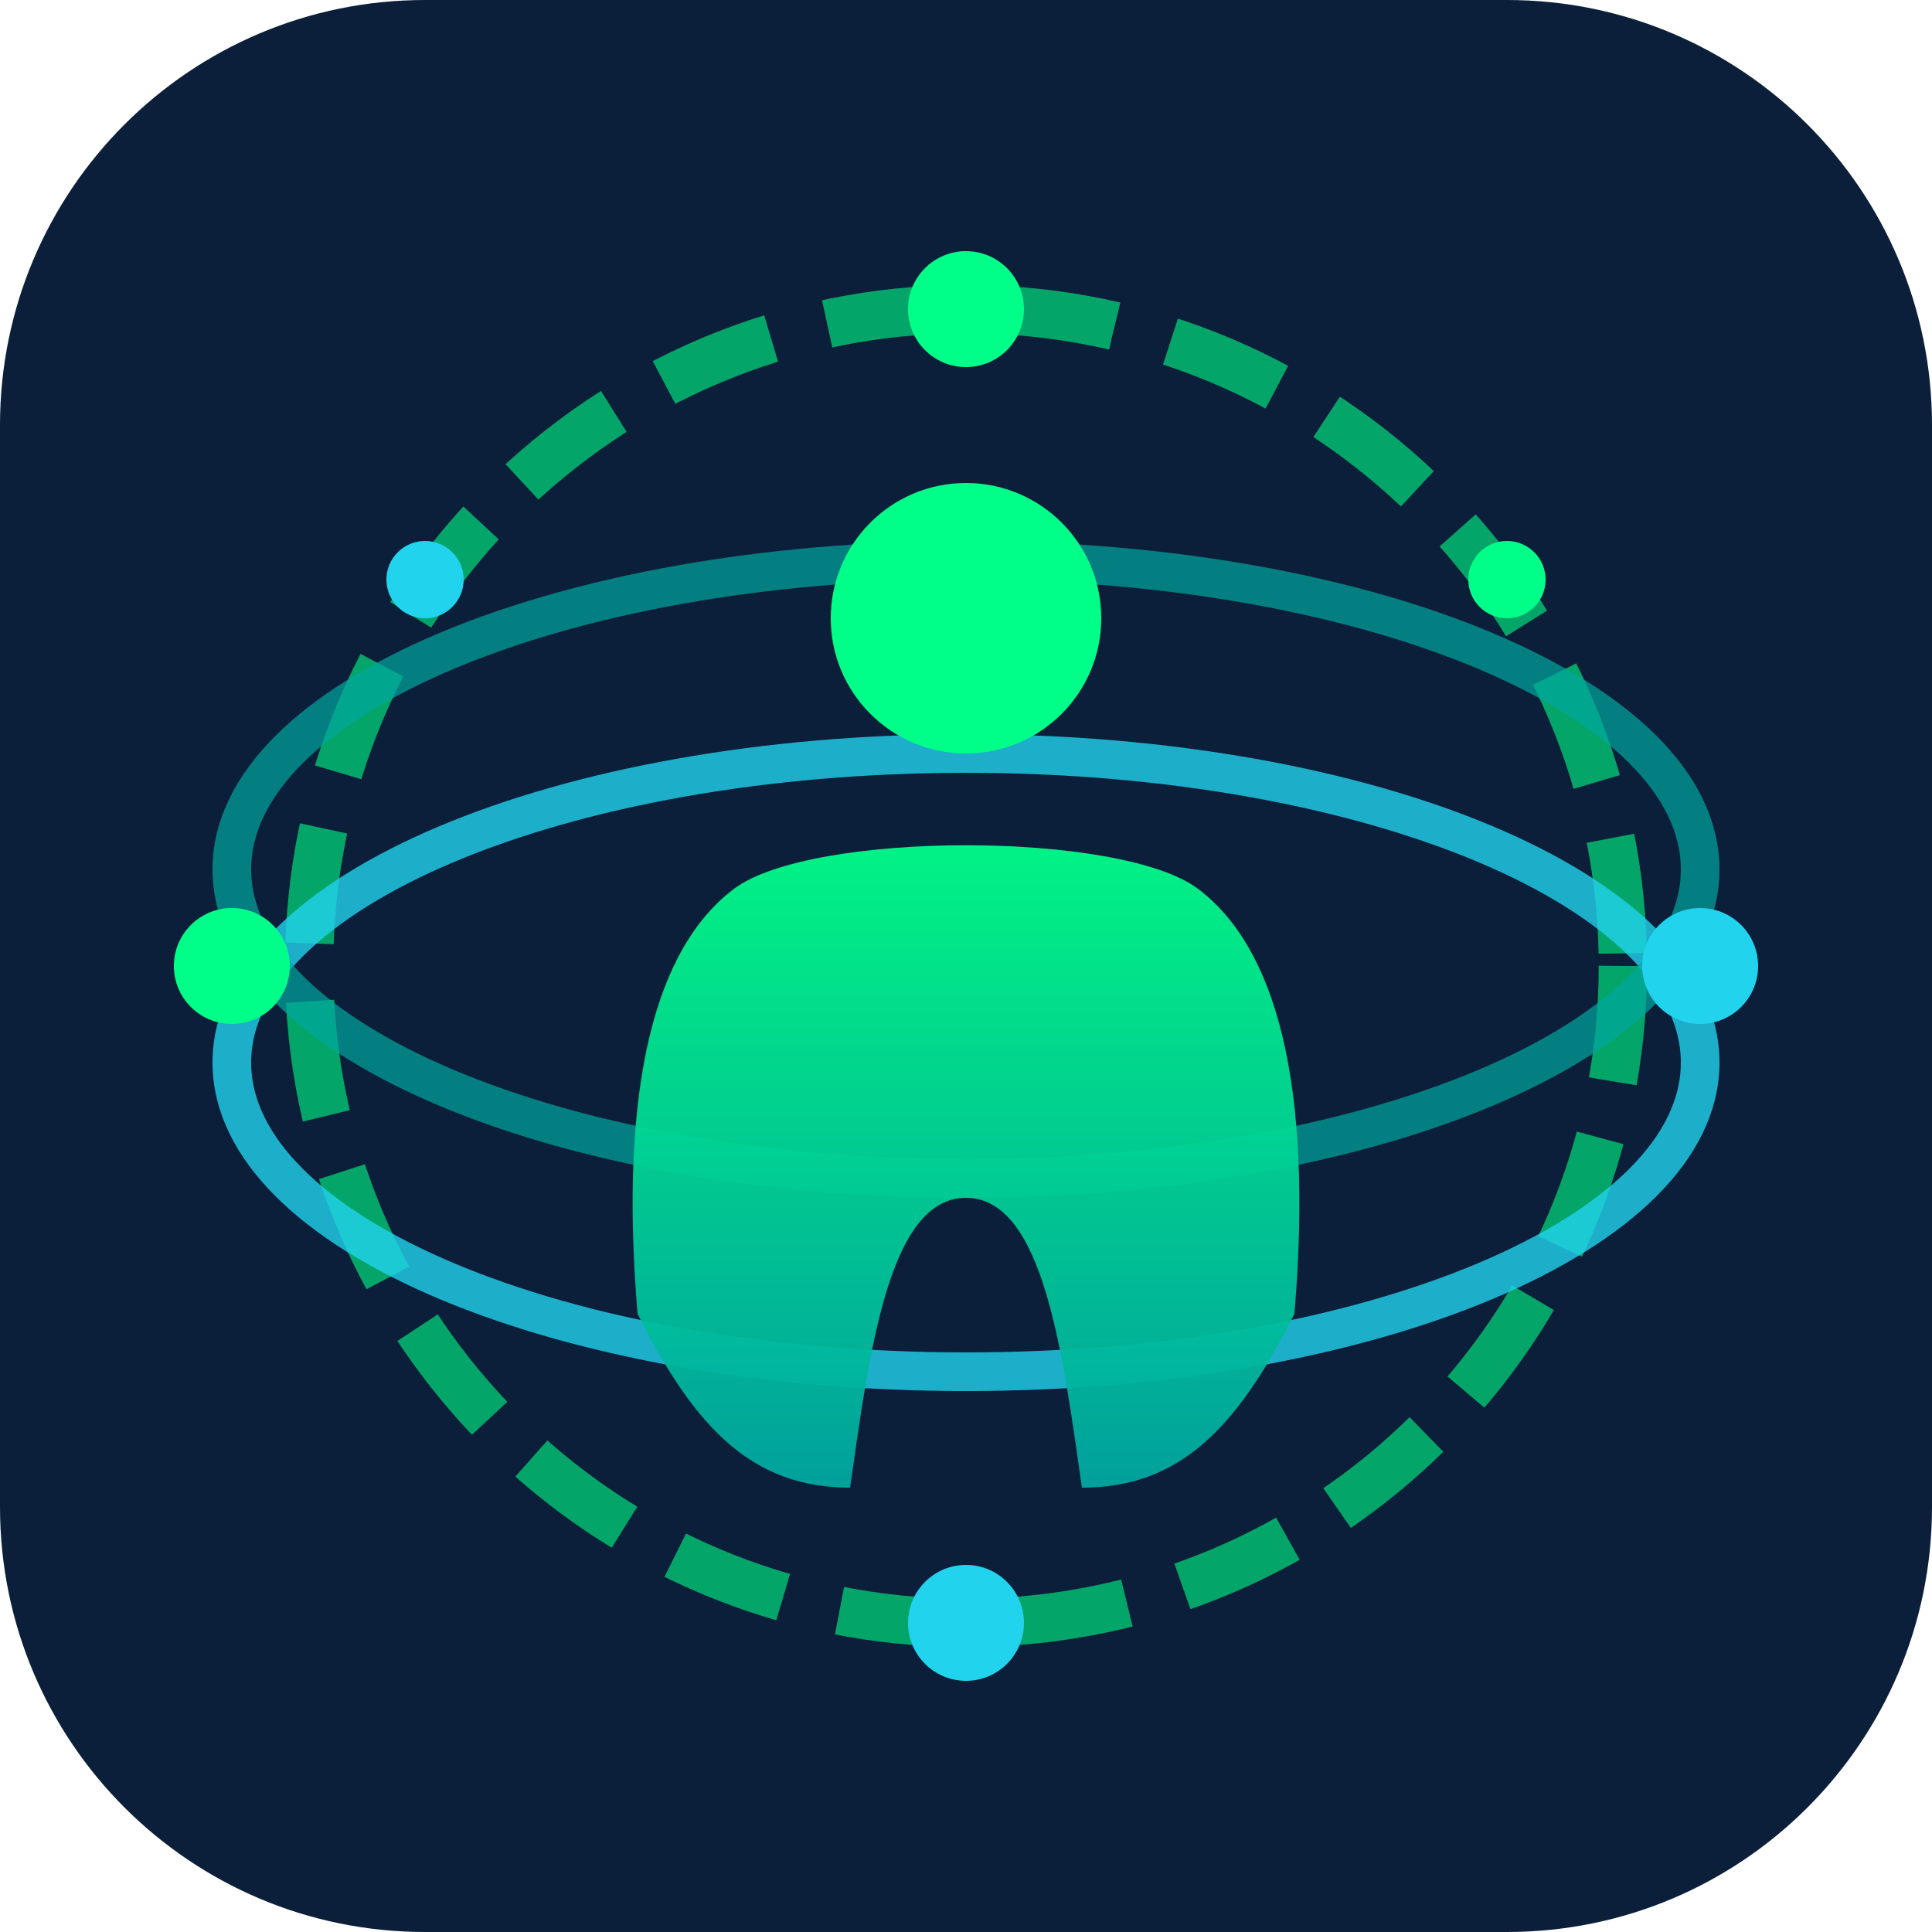
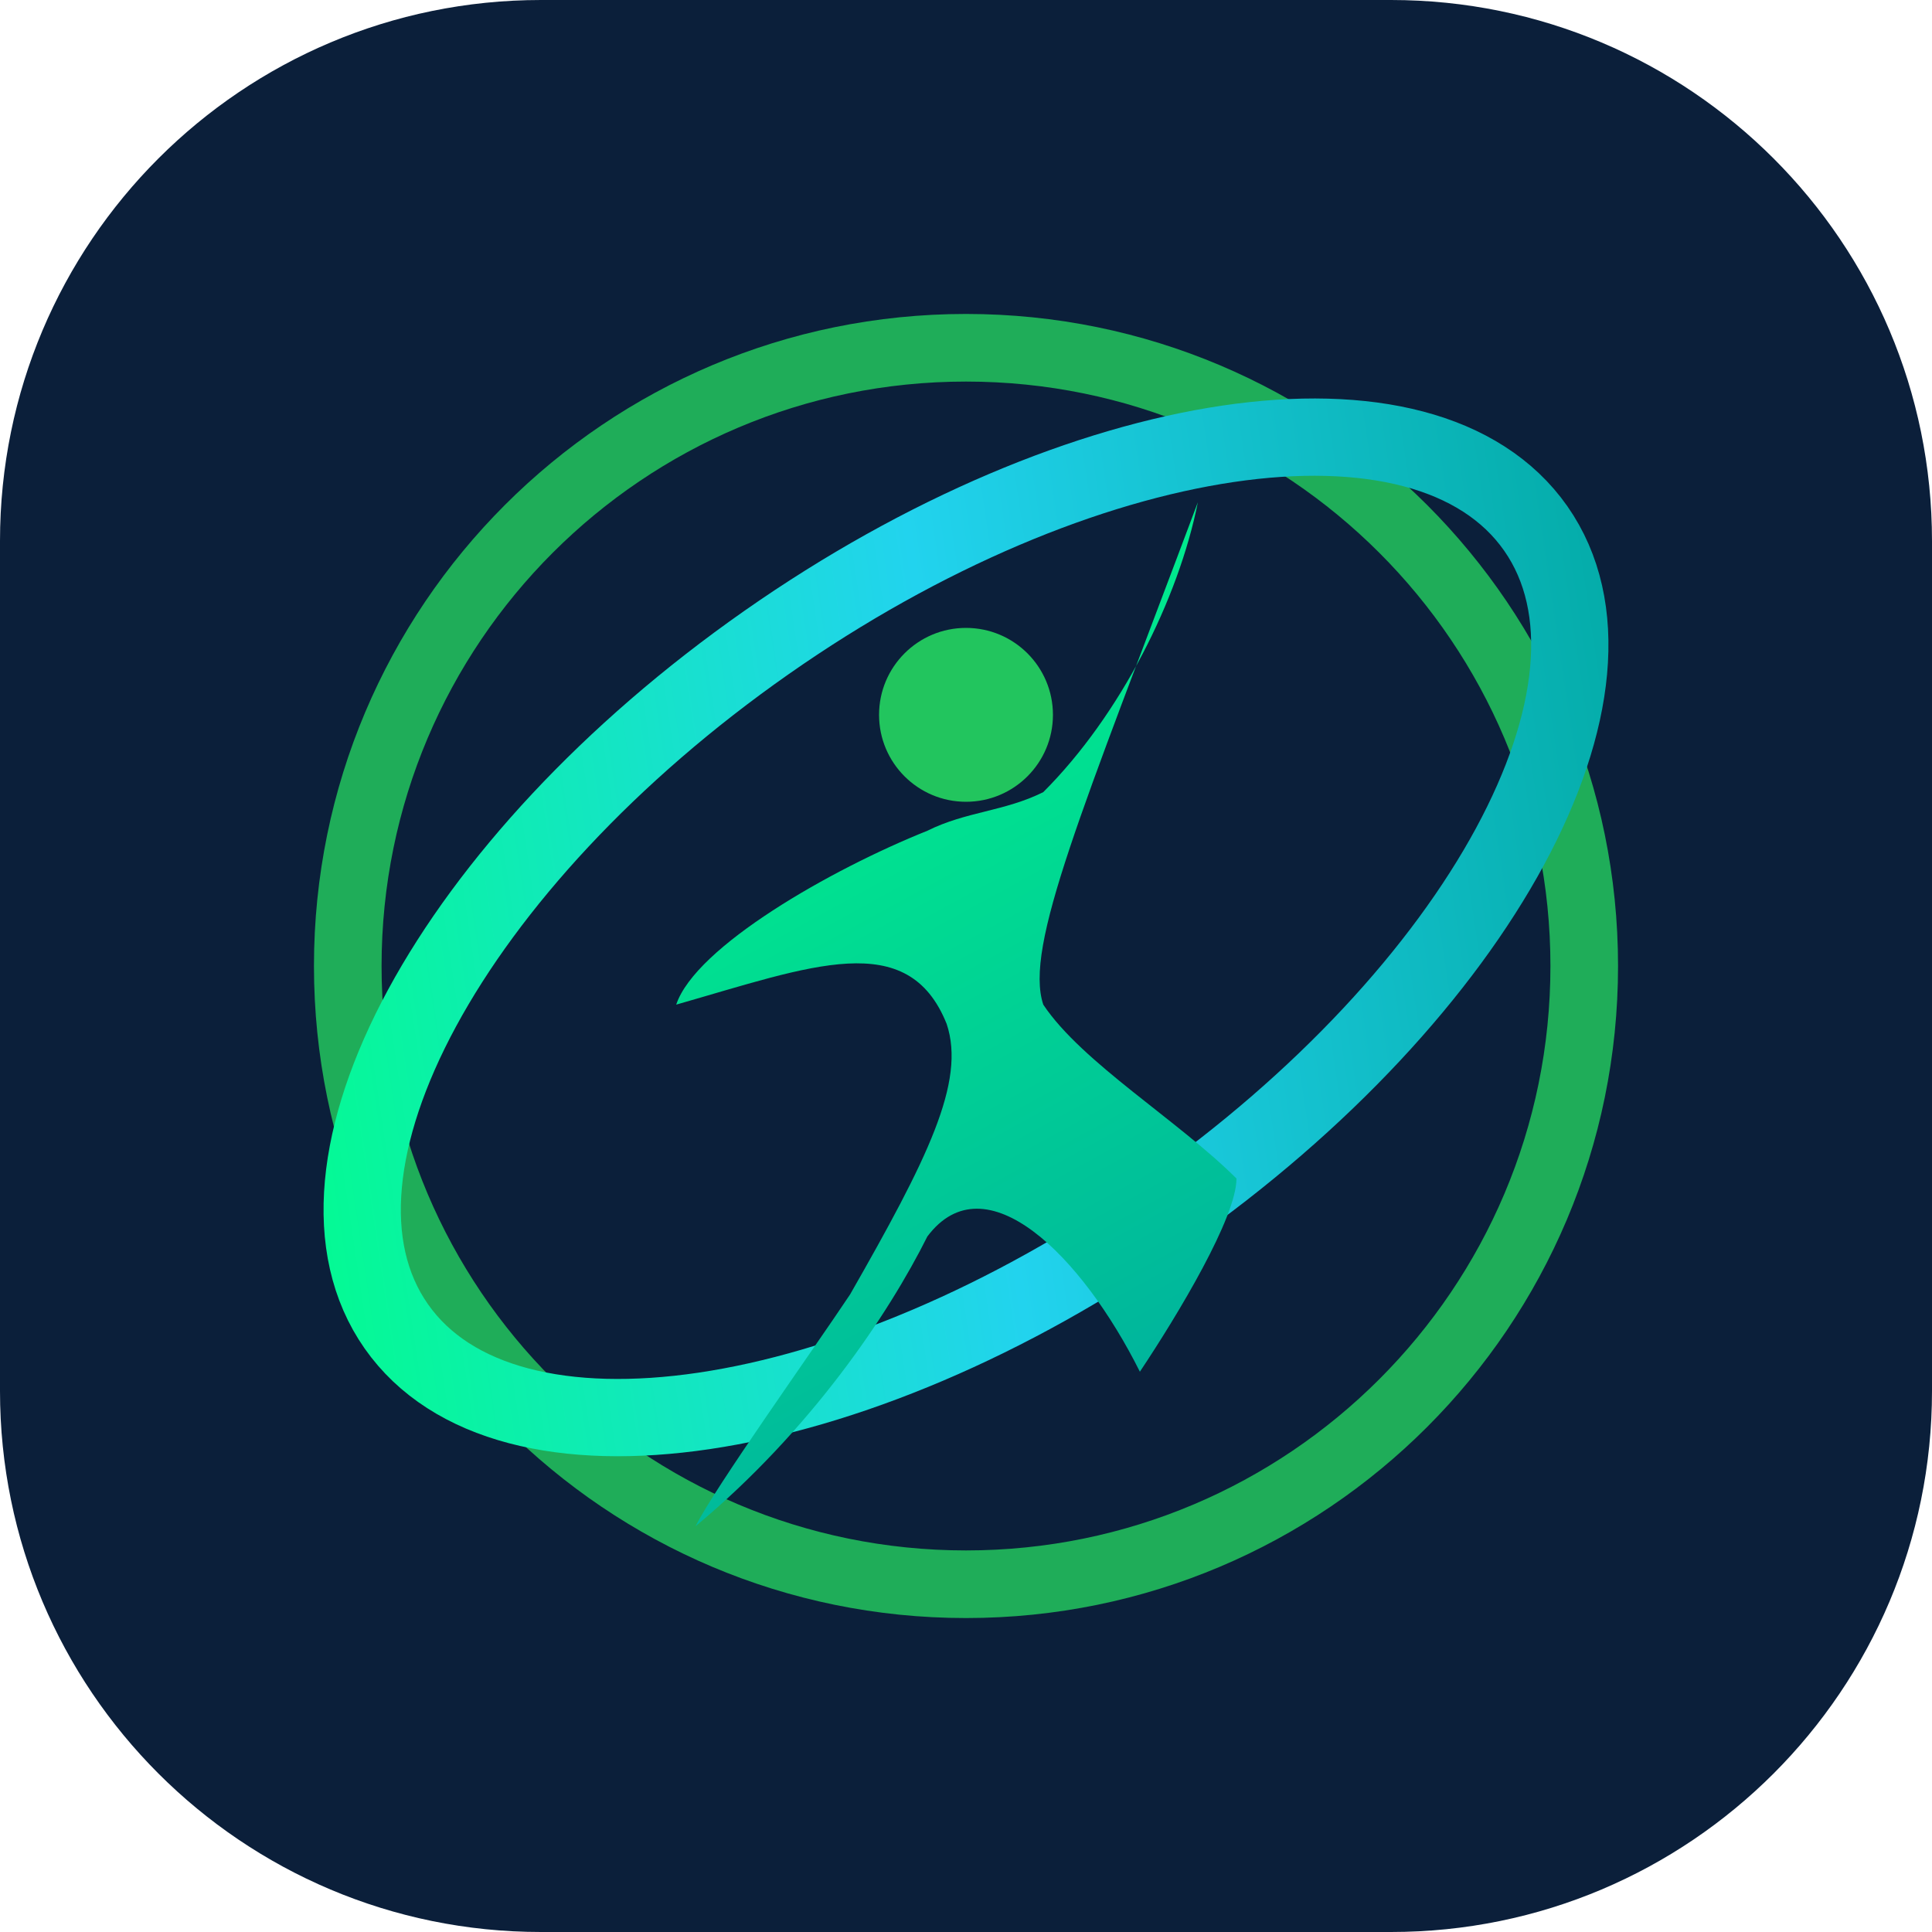
<svg xmlns="http://www.w3.org/2000/svg" viewBox="0 0 100 100" fill="none">
-   <rect width="100" height="100" rx="22" fill="#0B1F3A" />
-   <circle cx="50" cy="50" r="34" stroke="#00FF88" stroke-width="2.5" stroke-dasharray="6 3" opacity="0.6" />
-   <ellipse cx="50" cy="55" rx="38" ry="16" stroke="#22D3EE" stroke-width="2" opacity="0.8" />
-   <ellipse cx="50" cy="45" rx="38" ry="16" stroke="#00A7A0" stroke-width="2" opacity="0.7" />
-   <circle cx="50" cy="16" r="3" fill="#00FF88" />
-   <circle cx="88" cy="50" r="3" fill="#22D3EE" />
-   <circle cx="12" cy="50" r="3" fill="#00FF88" />
-   <circle cx="50" cy="84" r="3" fill="#22D3EE" />
-   <circle cx="78" cy="30" r="2" fill="#00FF88" />
-   <circle cx="22" cy="30" r="2" fill="#22D3EE" />
-   <circle cx="50" cy="32" r="7" fill="#00FF88" />
-   <path d="M38 46 C42 43, 58 43, 62 46 C66 49, 68 56, 67 68 C64 74, 61 77, 56 77 C55 70, 54 62, 50 62 C46 62, 45 70, 44 77 C39 77, 36 74, 33 68 C32 56, 34 49, 38 46 Z" fill="url(#torsoGradient)" opacity="0.95" />
+   <rect width="100" height="100" rx="28" fill="#0B1F3A" />
+   <circle cx="50" cy="50" r="32" stroke="#22C55E" stroke-width="3.5" opacity="0.85" />
+   <ellipse cx="50" cy="48" rx="36" ry="18" transform="rotate(-35 50 48)" stroke="url(#orbitGrad)" stroke-width="4" fill="none" />
+   <circle cx="50" cy="37" r="4.5" fill="#22C55E" />
+   <path d="M48 43 C43 45, 36 49, 35 52 C42 50, 47 48, 49 53 C50 56, 48 60, 44 67 C42 70, 37 77, 36 79 C42 74, 46 68, 48 64 C51 60, 56 65, 59 71 C61 68, 64 63, 64 61 C61 58, 56 55, 54 52 C53 49, 56 42, 62 26 C61 31, 58 37, 54 41 C52 42, 50 42, 48 43 Z" fill="url(#bodyGrad)" />
  <defs>
-     <linearGradient id="torsoGradient" x1="50" y1="43" x2="50" y2="77" gradientUnits="userSpaceOnUse">
+     <linearGradient id="orbitGrad" x1="14" y1="30" x2="86" y2="66" gradientUnits="userSpaceOnUse">
+       <stop stop-color="#00FF88" />
+       <stop offset="0.5" stop-color="#22D3EE" />
+       <stop offset="1" stop-color="#00A7A0" />
+     </linearGradient>
+     <linearGradient id="bodyGrad" x1="35" y1="26" x2="64" y2="79" gradientUnits="userSpaceOnUse">
      <stop stop-color="#00FF88" />
      <stop offset="1" stop-color="#00A7A0" />
    </linearGradient>
  </defs>
</svg>
